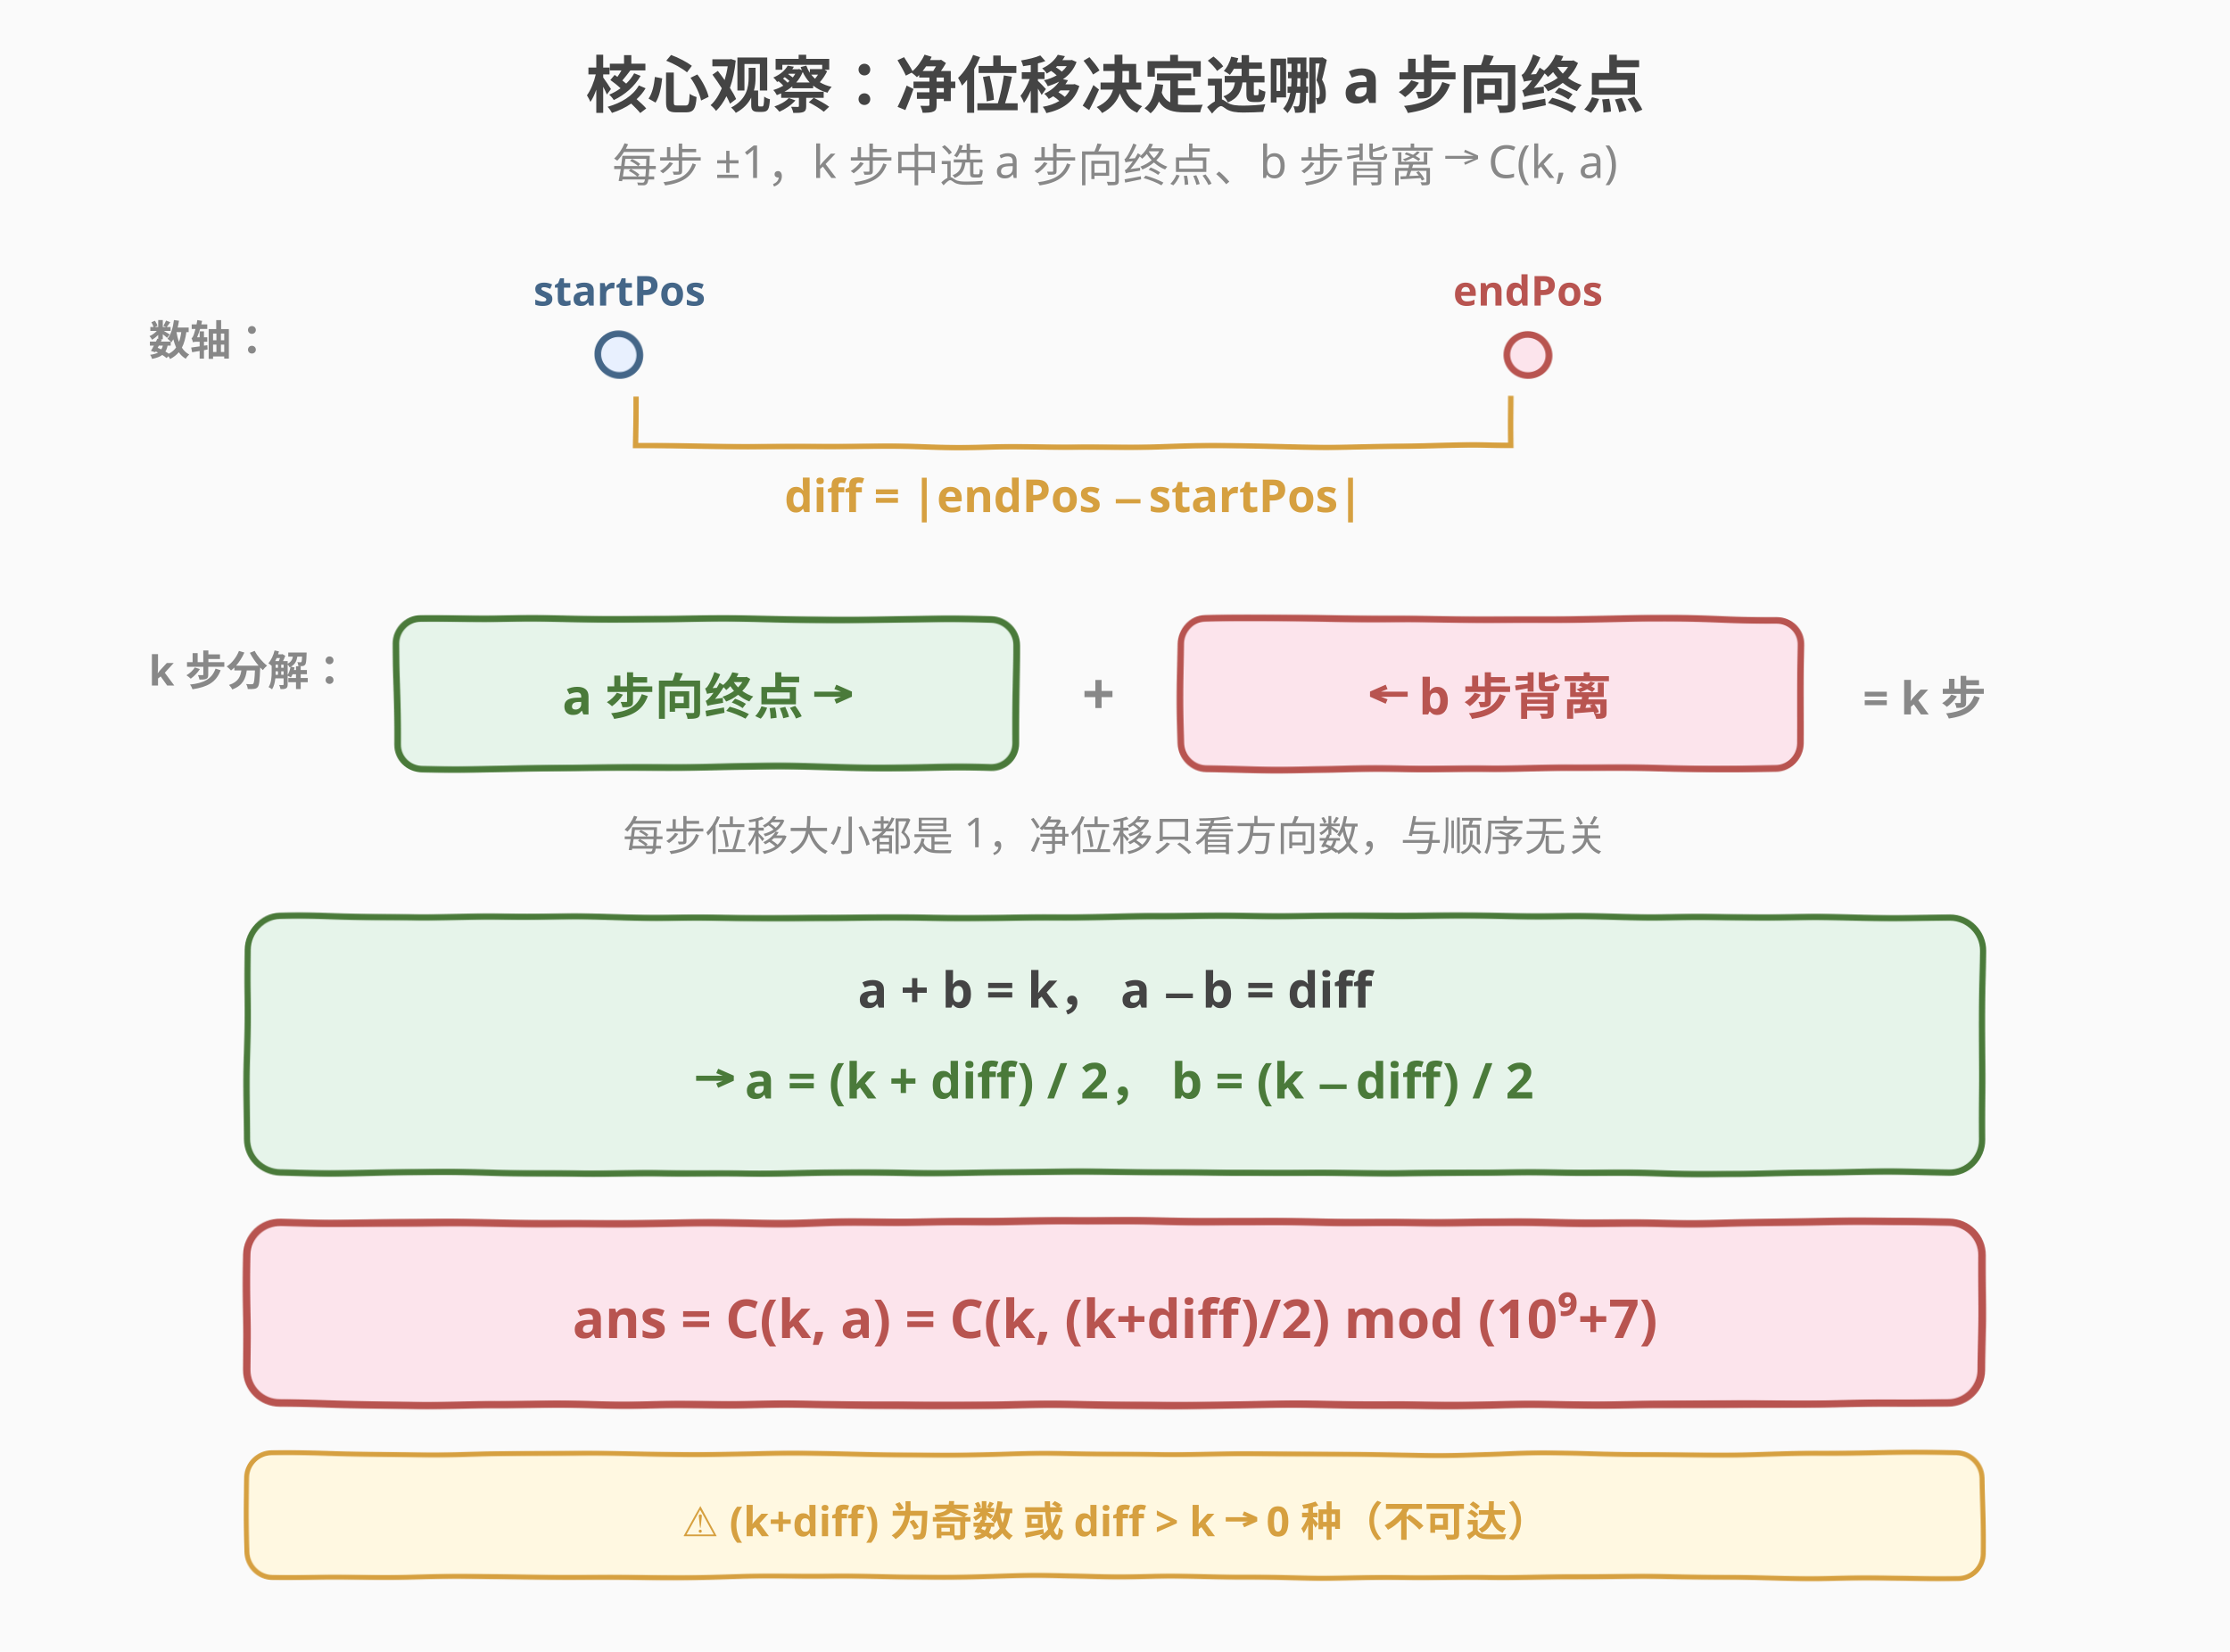
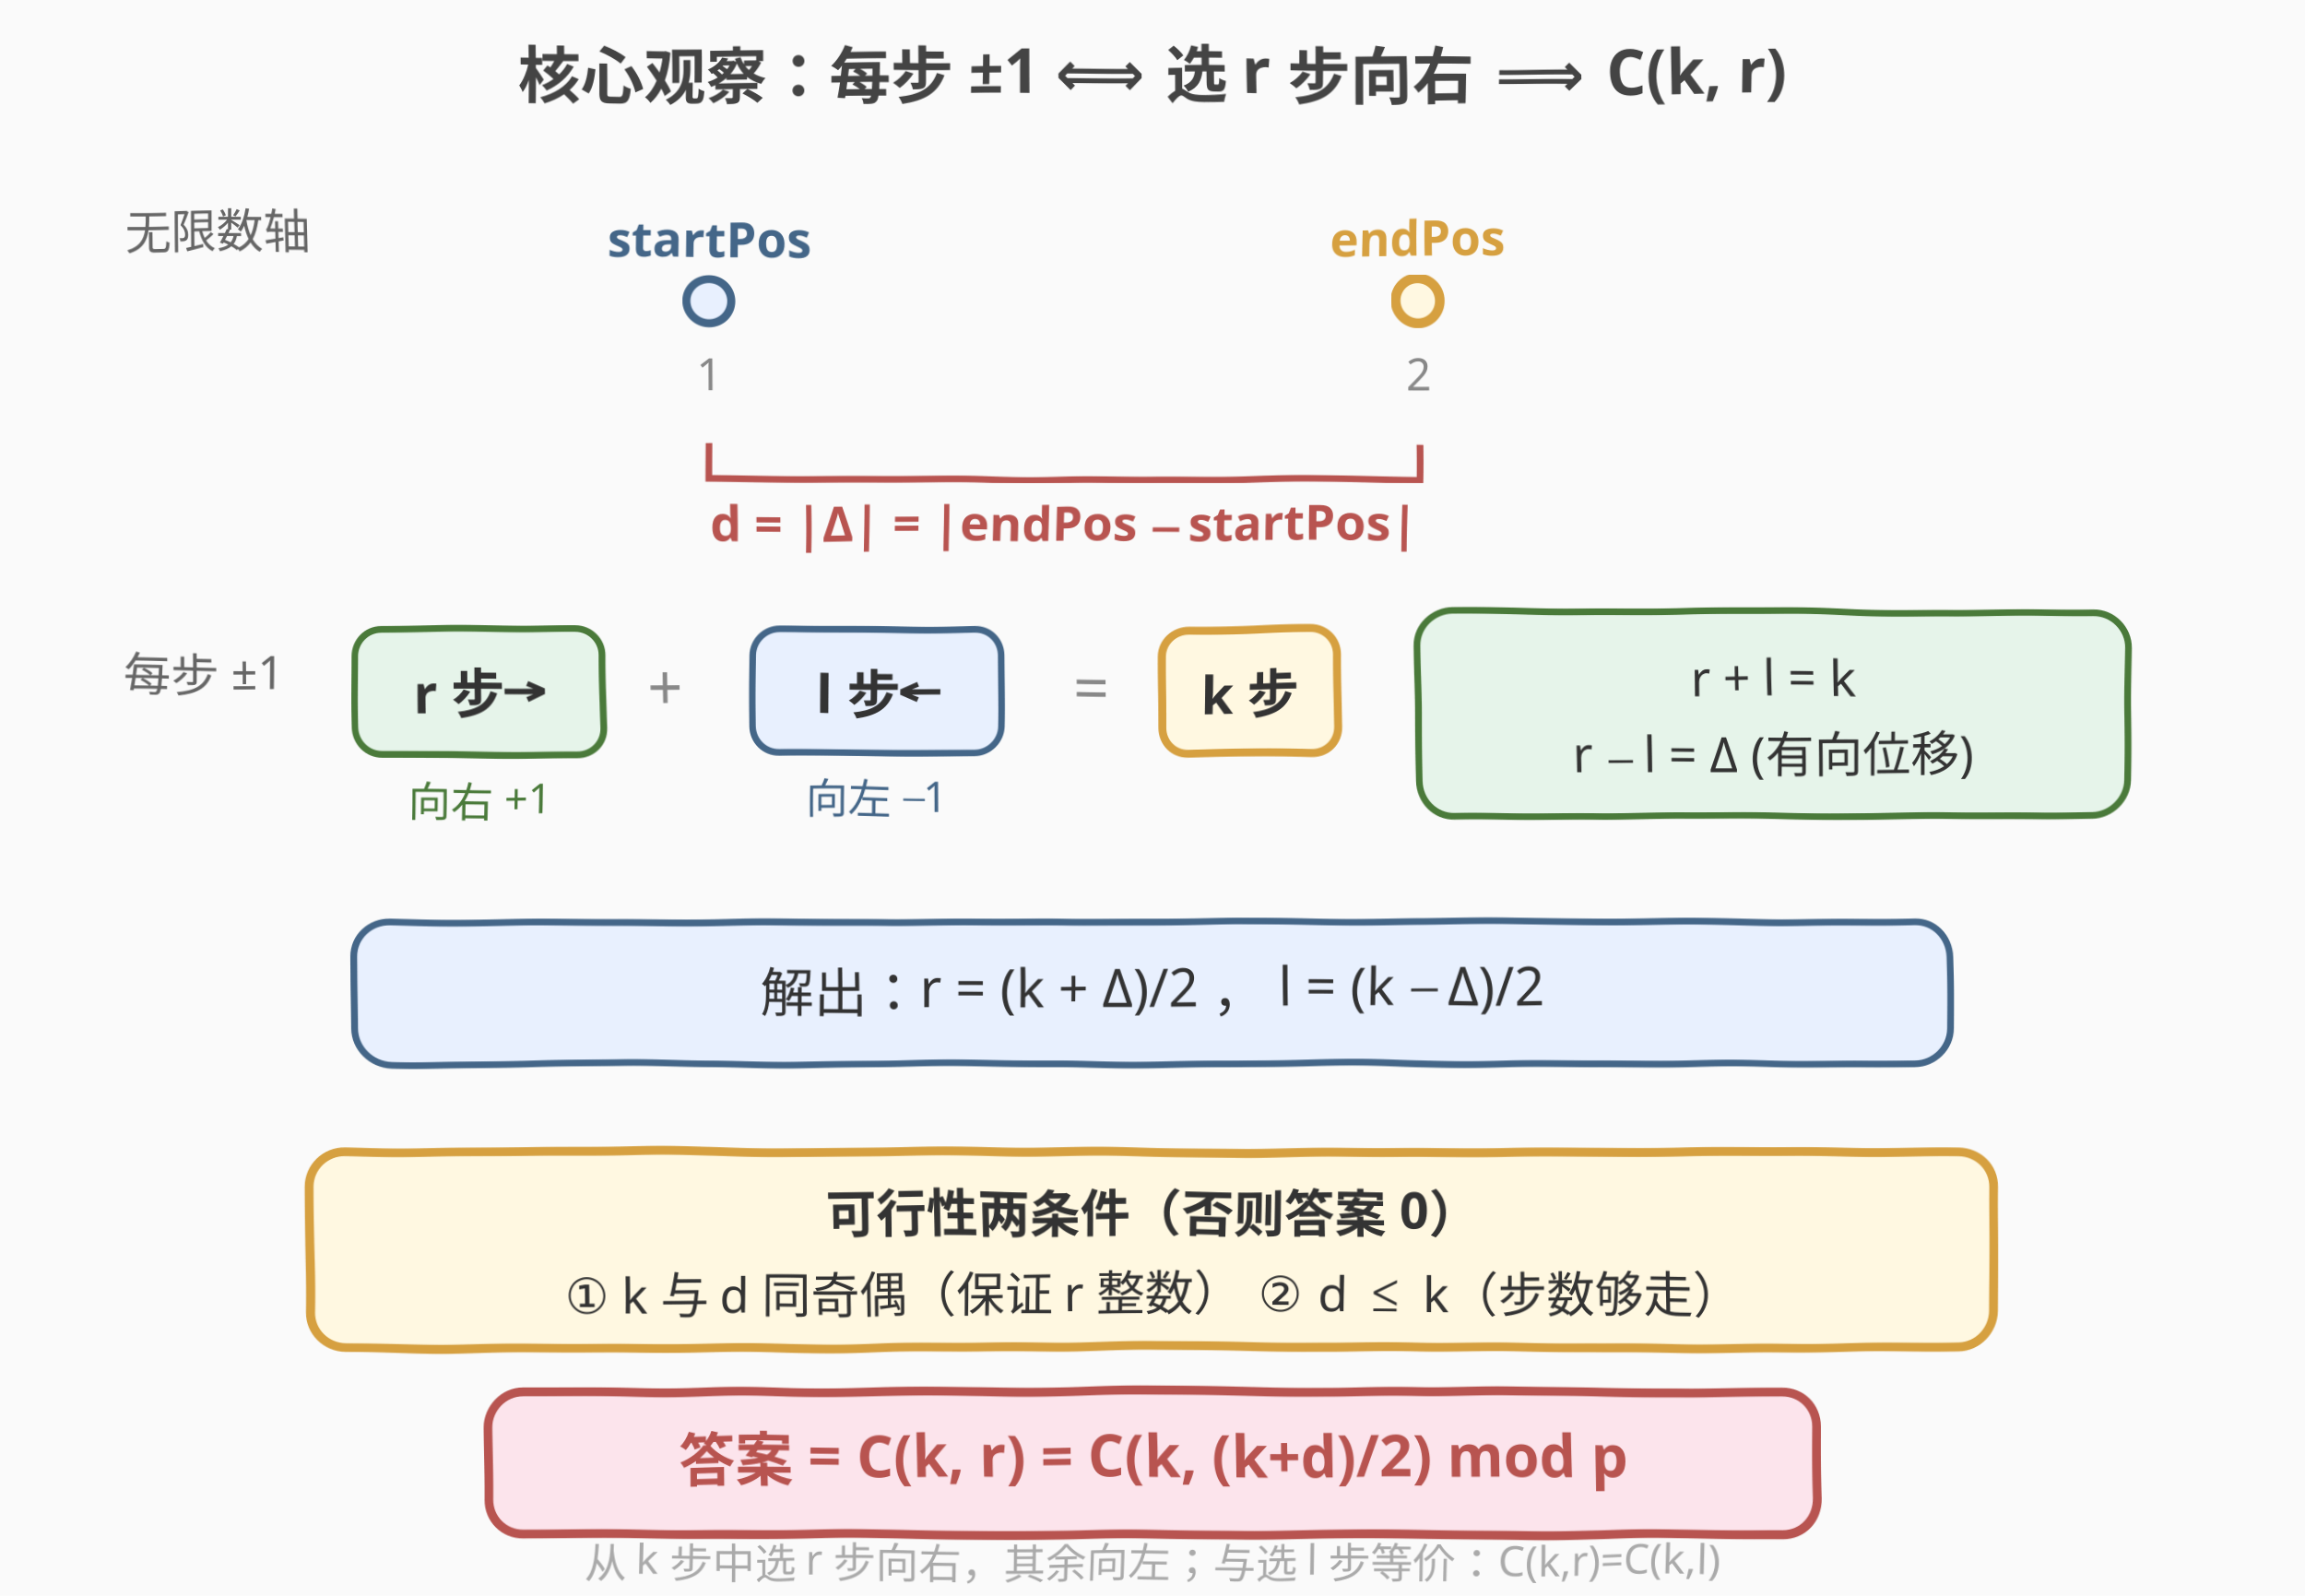
- <svg xmlns="http://www.w3.org/2000/svg" viewBox="0 0 540 400" font-family="'Comic Sans MS', 'Segoe UI', 'Kaiti SC', 楷体, cursive">
+ <svg xmlns="http://www.w3.org/2000/svg" viewBox="0 0 520 360" font-family="'Comic Sans MS', 'Segoe UI', 'Kaiti SC', 楷体, cursive">
  <defs>
+     <filter id="rough">
+       <feTurbulence type="fractalNoise" baseFrequency="0.02" numOctaves="2" seed="3" />
+       <feDisplacementMap in="SourceGraphic" scale="2" />
+     </filter>
    <filter id="rough2">
      <feTurbulence type="fractalNoise" baseFrequency="0.025" numOctaves="2" seed="7" />
      <feDisplacementMap in="SourceGraphic" scale="1.5" />
    </filter>
    <marker id="arr" markerWidth="8" markerHeight="8" refX="6" refY="4" orient="auto">
-       <path d="M 0 0 L 8 4 L 0 8 z" fill="#666" />
+       <path d="M0,0 L8,4 L0,8 Z" fill="#4a7a3a" />
+     </marker>
+     <marker id="arrG" markerWidth="8" markerHeight="8" refX="6" refY="4" orient="auto">
+       <path d="M0,0 L8,4 L0,8 Z" fill="#666" />
    </marker>
  </defs>
-   <rect width="540" height="400" fill="#fafafa" />
-   <text x="270" y="26" text-anchor="middle" font-size="15" fill="#444" font-weight="bold">核心观察：净位移决定选哪 a 步向终点</text>
-   <text x="270" y="44" text-anchor="middle" font-size="11" fill="#888">每步 ±1，k 步中选 a 步向终点、b 步背离 → C(k, a)</text>
-   <text x="36" y="86" font-size="10" fill="#888" font-weight="bold">数轴：</text>
-   <line x1="78" y1="86" x2="462" y2="86" stroke="#888" stroke-width="1.2" filter="url(#rough2)" />
-   <circle cx="150" cy="86" r="5" fill="#e8f0fe" stroke="#446688" stroke-width="1.6" filter="url(#rough2)" />
-   <text x="150" y="74" text-anchor="middle" font-size="10" fill="#446688" font-weight="bold">startPos</text>
-   <circle cx="370" cy="86" r="5" fill="#fce4ec" stroke="#b85450" stroke-width="1.6" filter="url(#rough2)" />
-   <text x="370" y="74" text-anchor="middle" font-size="10" fill="#b85450" font-weight="bold">endPos</text>
-   <path d="M 154 96 L 154 108 L 366 108 L 366 96" stroke="#d6a040" stroke-width="1.3" fill="none" filter="url(#rough2)" />
-   <text x="260" y="124" text-anchor="middle" font-size="11" fill="#d6a040" font-weight="bold">diff = |endPos − startPos|</text>
-   <text x="36" y="166" font-size="10" fill="#888" font-weight="bold">k 步分解：</text>
-   <g font-size="11" fill="#333">
-     <rect x="96" y="150" width="150" height="36" fill="#e6f4ea" stroke="#4a7a3a" stroke-width="1.6" rx="6" filter="url(#rough2)" />
-     <text x="171" y="173" text-anchor="middle" font-size="12" fill="#4a7a3a" font-weight="bold">a 步向终点 →</text>
-     <text x="266" y="173" text-anchor="middle" font-size="14" fill="#888" font-weight="bold">+</text>
-     <rect x="286" y="150" width="150" height="36" fill="#fce4ec" stroke="#b85450" stroke-width="1.6" rx="6" filter="url(#rough2)" />
-     <text x="361" y="173" text-anchor="middle" font-size="12" fill="#b85450" font-weight="bold">← b 步背离</text>
-     <text x="466" y="173" text-anchor="middle" font-size="11" fill="#888" font-weight="bold">= k 步</text>
-   </g>
-   <text x="270" y="206" text-anchor="middle" font-size="10" fill="#888">每步位移大小都是 1，净位移只看方向数，与顺序无关</text>
-   <rect x="60" y="222" width="420" height="62" fill="#e6f4ea" stroke="#4a7a3a" stroke-width="1.5" rx="8" filter="url(#rough2)" />
-   <text x="270" y="244" text-anchor="middle" font-size="12" fill="#444" font-weight="bold">a + b = k，  a − b = diff</text>
-   <text x="270" y="266" text-anchor="middle" font-size="12" fill="#4a7a3a" font-weight="bold">→ a = (k + diff) / 2，  b = (k − diff) / 2</text>
-   <rect x="60" y="296" width="420" height="44" fill="#fce4ec" stroke="#b85450" stroke-width="1.8" rx="8" filter="url(#rough2)" />
-   <text x="270" y="324" text-anchor="middle" font-size="13" fill="#b85450" font-weight="bold">ans = C(k, a) = C(k, (k+diff)/2)  mod (10⁹+7)</text>
-   <rect x="60" y="352" width="420" height="30" fill="#fff8e1" stroke="#d6a040" stroke-width="1.2" rx="6" filter="url(#rough2)" />
-   <text x="270" y="372" text-anchor="middle" font-size="10" fill="#d6a040" font-weight="bold">⚠ (k+diff) 为奇数 或 diff &gt; k → 0 种（不可达）</text>
+   <rect width="520" height="360" fill="#fafafa" />
+   <text x="260" y="22" text-anchor="middle" font-size="14" fill="#444" font-weight="bold" filter="url(#rough2)">核心观察：每步 ±1 ⟺ 选 r 步向右 ⟹ C(k, r)</text>
+   <text x="28" y="56" font-size="10.5" fill="#666" filter="url(#rough2)">无限数轴</text>
+   <line x1="60" y1="68" x2="470" y2="68" stroke="#888" stroke-width="1.5" filter="url(#rough2)" />
+   <circle cx="160" cy="68" r="5" fill="#e8f0fe" stroke="#446688" stroke-width="1.8" filter="url(#rough2)" />
+   <text x="160" y="58" text-anchor="middle" font-size="11" fill="#446688" font-weight="bold" filter="url(#rough2)">startPos</text>
+   <text x="160" y="88" text-anchor="middle" font-size="10" fill="#888" filter="url(#rough2)">1</text>
+   <circle cx="320" cy="68" r="5" fill="#fff8e1" stroke="#d6a040" stroke-width="2.2" filter="url(#rough2)" />
+   <text x="320" y="58" text-anchor="middle" font-size="11" fill="#d6a040" font-weight="bold" filter="url(#rough2)">endPos</text>
+   <text x="320" y="88" text-anchor="middle" font-size="10" fill="#888" filter="url(#rough2)">2</text>
+   <path d="M 160 100 L 160 108 L 320 108 L 320 100" stroke="#b85450" stroke-width="1.5" fill="none" filter="url(#rough2)" />
+   <text x="240" y="122" text-anchor="middle" font-size="11" fill="#b85450" font-weight="bold" filter="url(#rough2)">d = |Δ| = |endPos − startPos|</text>
+   <text x="28" y="156" font-size="10.5" fill="#666" filter="url(#rough2)">每步 ±1</text>
+   <rect x="80" y="142" width="56" height="28" fill="#e6f4ea" stroke="#4a7a3a" stroke-width="1.5" rx="6" filter="url(#rough2)" />
+   <text x="108" y="161" text-anchor="middle" font-size="12" fill="#333" font-weight="bold" filter="url(#rough2)">r 步→</text>
+   <text x="108" y="184" text-anchor="middle" font-size="9.5" fill="#4a7a3a" filter="url(#rough2)">向右 +1</text>
+   <text x="150" y="160" text-anchor="middle" font-size="14" fill="#888" filter="url(#rough2)">+</text>
+   <rect x="170" y="142" width="56" height="28" fill="#e8f0fe" stroke="#446688" stroke-width="1.5" rx="6" filter="url(#rough2)" />
+   <text x="198" y="161" text-anchor="middle" font-size="12" fill="#333" font-weight="bold" filter="url(#rough2)">l 步←</text>
+   <text x="198" y="184" text-anchor="middle" font-size="9.5" fill="#446688" filter="url(#rough2)">向左 −1</text>
+   <text x="246" y="160" text-anchor="middle" font-size="14" fill="#888" filter="url(#rough2)">=</text>
+   <rect x="262" y="142" width="40" height="28" fill="#fff8e1" stroke="#d6a040" stroke-width="1.8" rx="6" filter="url(#rough2)" />
+   <text x="282" y="161" text-anchor="middle" font-size="12" fill="#333" font-weight="bold" filter="url(#rough2)">k 步</text>
+   <rect x="320" y="138" width="160" height="46" fill="#e6f4ea" stroke="#4a7a3a" stroke-width="1.5" rx="8" filter="url(#rough2)" />
+   <text x="400" y="157" text-anchor="middle" font-size="11" fill="#333" filter="url(#rough2)">r + l = k</text>
+   <text x="400" y="174" text-anchor="middle" font-size="11" fill="#333" filter="url(#rough2)">r − l = Δ  (有向位移)</text>
+   <path d="M 260 192 L 260 204" stroke="#666" stroke-width="1.8" fill="none" marker-end="url(#arrG)" filter="url(#rough2)" />
+   <rect x="80" y="208" width="360" height="32" fill="#e8f0fe" stroke="#446688" stroke-width="1.5" rx="8" filter="url(#rough2)" />
+   <text x="260" y="228" text-anchor="middle" font-size="12" fill="#333" filter="url(#rough2)">解出：r = (k + Δ)/2 ， l = (k − Δ)/2</text>
+   <path d="M 260 244 L 260 256" stroke="#666" stroke-width="1.8" fill="none" marker-end="url(#arrG)" filter="url(#rough2)" />
+   <rect x="70" y="260" width="380" height="44" fill="#fff8e1" stroke="#d6a040" stroke-width="2" rx="8" filter="url(#rough2)" />
+   <text x="260" y="278" text-anchor="middle" font-size="11.5" fill="#333" font-weight="bold" filter="url(#rough2)">可行性两条件（否则答案 0）</text>
+   <text x="260" y="296" text-anchor="middle" font-size="11" fill="#333" filter="url(#rough2)">① k 与 d 同奇偶（保证 r 整数）  ② d ≤ k（步数够走）</text>
+   <rect x="110" y="314" width="300" height="32" fill="#fce4ec" stroke="#b85450" stroke-width="2" rx="8" filter="url(#rough2)" />
+   <text x="260" y="334" text-anchor="middle" font-size="13" fill="#b85450" font-weight="bold" filter="url(#rough2)">答案 = C(k, r) = C(k, (k+d)/2) mod p</text>
+   <text x="260" y="356" text-anchor="middle" font-size="9.5" fill="#aaa" filter="url(#rough2)">从 k 步中选 r 步向右，其余向左；与选 l 步等价：C(k,r)=C(k,l)</text>
</svg>
